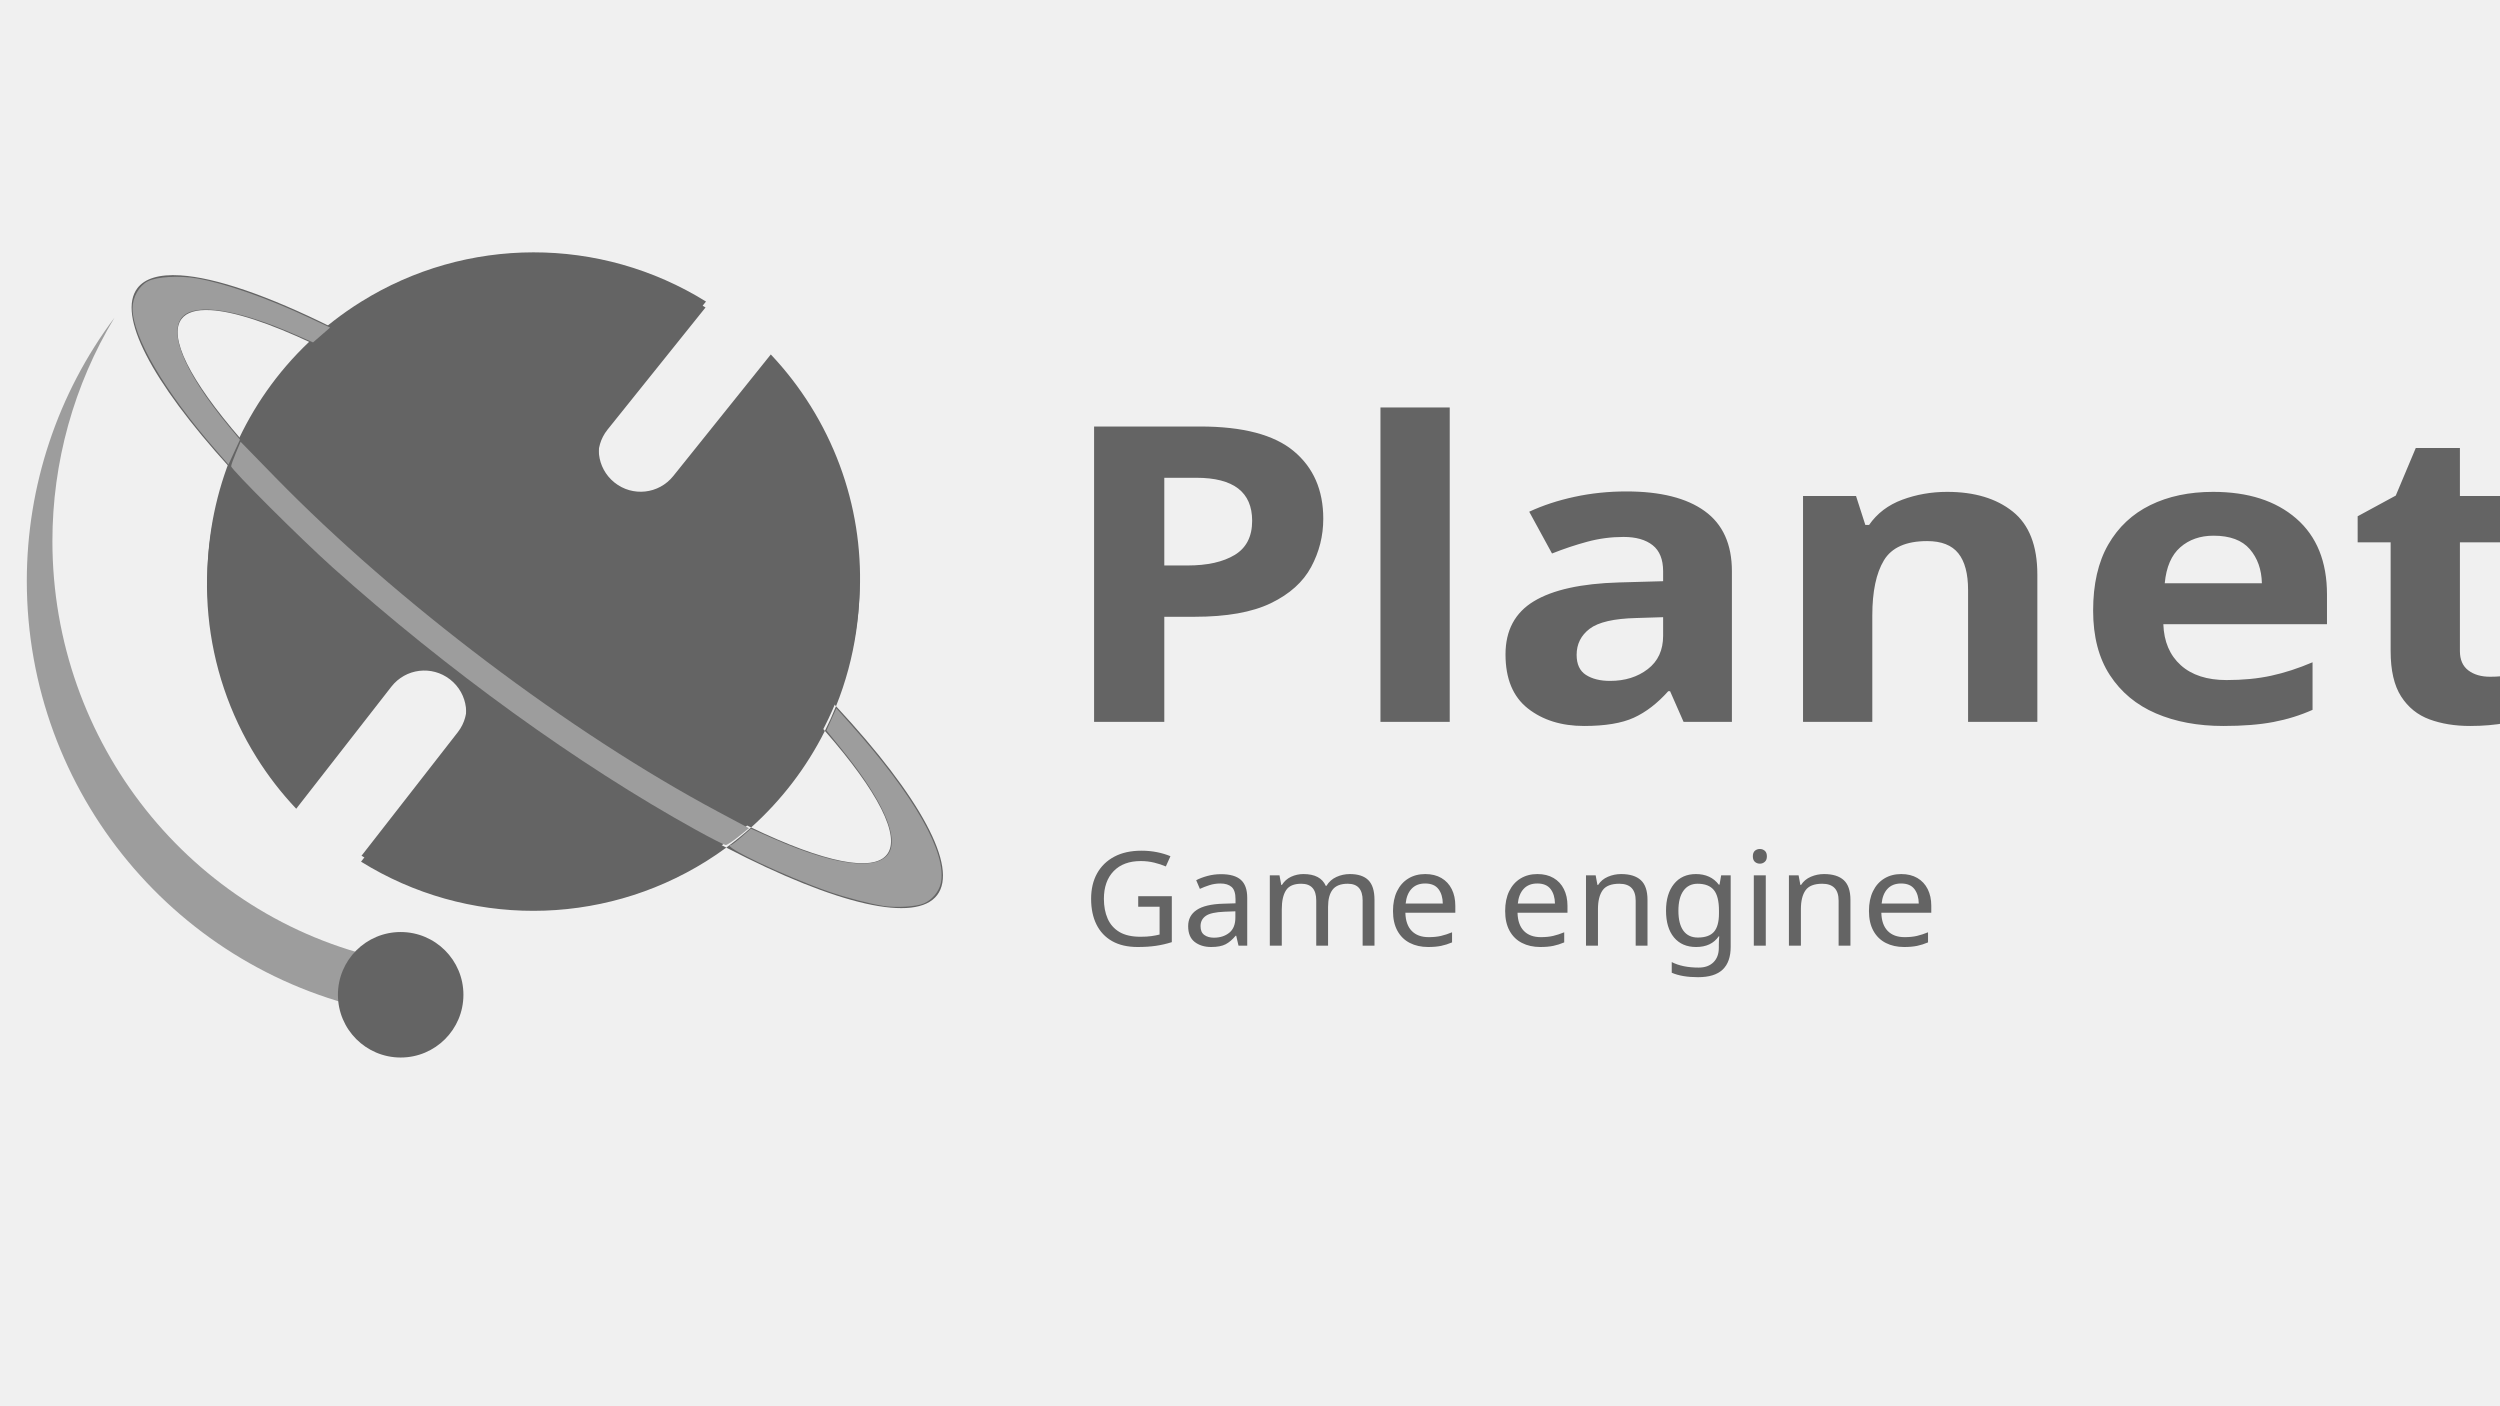
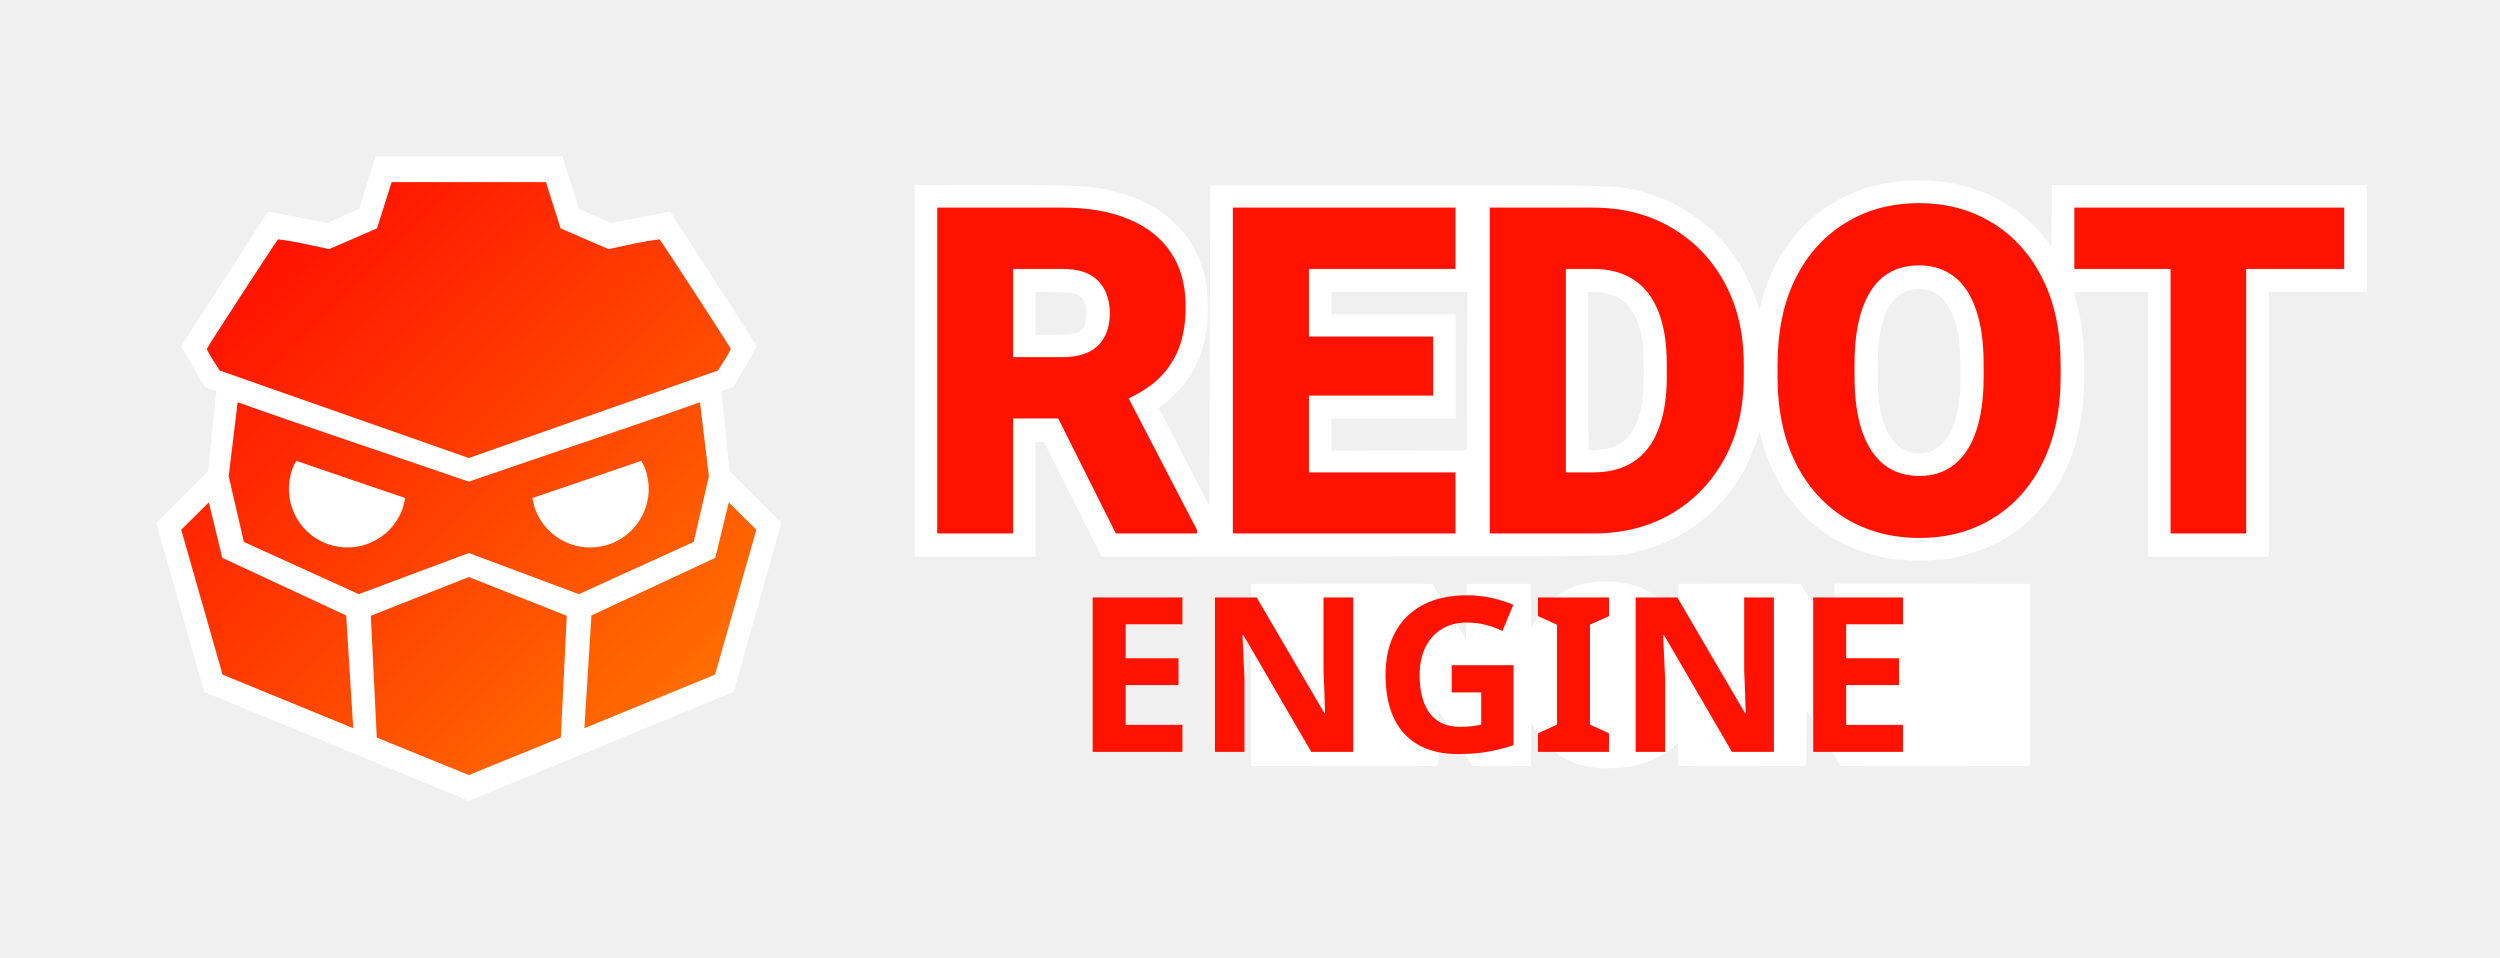
- <svg xmlns="http://www.w3.org/2000/svg" height="768" viewBox="0 0 1366 768" width="1366">
-   <path d="m385.759 164.761a178.286 178.286 0 0 0 -188.562.182 178.286 178.286 0 0 0 -56.794 245.655 178.286 178.286 0 0 0 21.697 28.079l51.975-66.688c7.784-9.988 22.093-11.765 32.081-3.981 9.988 7.784 11.761 22.089 3.977 32.077l-52.605 67.508a178.286 178.286 0 0 0 188.53-.201 178.286 178.286 0 0 0 56.794-245.655 178.286 178.286 0 0 0 -21.684-28.061l-53.298 66.437c-7.924 9.877-22.253 11.453-32.13 3.53-9.877-7.924-11.45-22.257-3.526-32.135z" fill="#646464" stroke-width="2.743" />
-   <path d="m290.128 141.115a178.286 178.286 0 0 0 -93.182 27.059 178.286 178.286 0 0 0 -15.396 10.784 274.286 61.714 37.192 0 1 149.331 95.148 274.286 61.714 37.192 0 1 125.925 111.761 178.286 178.286 0 0 0 -14.202-160.902 178.286 178.286 0 0 0 -21.686-28.061l-53.298 66.439c-7.924 9.877-22.255 11.449-32.132 3.525-9.877-7.924-11.449-22.255-3.525-32.132l53.545-66.745a178.286 178.286 0 0 0 -95.379-26.877zm166.677 244.752a178.286 178.286 0 0 1 -6.086 13.5 241.96 47.78 37.192 0 1 33.986 67.436 241.96 47.78 37.192 0 1 -74.304-14.673 178.286 178.286 0 0 1 -13.554 11.004 274.286 61.714 37.192 0 0 115.222 25.945 274.286 61.714 37.192 0 0 -55.264-103.211zm-59.957 77.266a274.286 61.714 37.192 0 1 -140.582-90.697 274.286 61.714 37.192 0 1 -131.132-117.434 178.286 178.286 0 0 0 15.021 158.824 178.286 178.286 0 0 0 21.696 28.077l51.975-66.686c7.784-9.988 22.091-11.764 32.079-3.98 9.988 7.784 11.764 22.091 3.98 32.079l-52.607 67.505a178.286 178.286 0 0 0 188.529-.198 178.286 178.286 0 0 0 11.041-7.489zm-271.715-208.131a178.286 178.286 0 0 1 6.595-14.968 241.96 47.78 37.192 0 1 -32.523-65.759 241.96 47.78 37.192 0 1 15.879-4.8 241.96 47.78 37.192 0 1 56.009 18.327 178.286 178.286 0 0 1 10.457-8.845 274.286 61.714 37.192 0 0 -83.031-28.5 274.286 61.714 37.192 0 0 -23.448 7.013 274.286 61.714 37.192 0 0 50.063 97.532zm45.959-67.2a178.286 178.286 0 0 0 -39.364 52.232 241.96 47.78 37.192 0 0 131.341 118.57 241.96 47.78 37.192 0 0 147.332 93.525 178.286 178.286 0 0 0 40.318-52.763 241.96 47.78 37.192 0 0 -129.879-116.893 241.96 47.78 37.192 0 0 -149.749-94.672z" fill="#646464" stroke-width="2.743" />
-   <g fill="#9d9d9d">
-     <g stroke-width=".98">
-       <path d="m482.747 495.007c-7.688-1.211-20.436-4.544-29.734-7.774-24.041-8.352-60.116-25.52-53.625-25.52.413 0 3.041-2.003 5.839-4.45l5.087-4.45 12.039 5.314c37.678 16.631 62.211 18.268 64.68 4.316 1.833-10.361-7.865-29.287-27.292-53.258l-8.159-10.068 2.705-6.057 2.705-6.057 7.35 8.212c35.364 39.513 53.347 71.145 49.702 87.425-1.042 4.653-4.783 9.084-9.304 11.018-4.119 1.763-15.092 2.436-21.992 1.349z" />
-       <path d="m118.014 246.027c-28.103-32.185-45.582-61.941-45.582-77.598 0-5.988 3.56-12.29 8.327-14.739 4.84-2.488 17.133-3.214 26.694-1.577 15.542 2.661 38.639 10.75 61.807 21.646l11.113 5.227-4.67 4.051-4.67 4.051-9.489-4.176c-28.728-12.643-50.612-16.875-59.651-11.535-11.582 6.842-2.645 30.486 23.363 61.809l5.865 7.064-3.146 6.792-3.146 6.792z" />
-       <path d="m380.025 453.308c-64-35.4-135.667-87.193-198.368-143.356-17.27-15.469-55.346-53.434-55.35-55.188-.001-.668 1.159-3.952 2.579-7.297l2.581-6.082 19.032 19.506c66.317 67.968 161.054 139.501 241.924 182.67l16.807 8.972-5.67 4.59c-3.119 2.524-6.273 4.588-7.011 4.587-.737-.001-8.174-3.782-16.525-8.401z" />
-     </g>
-     <path d="m62.571 173.541a240.001 240.001 0 0 0 -47.925 143.899 240.001 240.001 0 0 0 195.488 235.838v-29.132a230.303 233.766 0 0 1 -181.5-228.456 230.303 233.766 0 0 1 33.938-122.149z" stroke-width="2.743" />
+ <svg xmlns="http://www.w3.org/2000/svg" xmlns:xlink="http://www.w3.org/1999/xlink" xml:space="preserve" width="4371.184" height="1673.563" viewBox="0 0 1156.542 442.797">
+   <defs>
+     <linearGradient xlink:href="#a" id="b" x1="460.702" x2="521.851" y1="533.831" y2="595.225" gradientTransform="matrix(3.94524 0 0 3.94572 -1372.125 -2233.847)" gradientUnits="userSpaceOnUse" />
+     <linearGradient id="a">
+       <stop offset="0" stop-color="#ff1300" />
+       <stop offset="1" stop-color="#ff6e01" />
+     </linearGradient>
+   </defs>
+   <g stroke-width="1.198" paint-order="stroke fill markers">
+     <path fill="#fff" d="m502.457-178.547-9.149 29.155-17.822 7.776-32.742-6.327L394.66-73.32l13.157 22.643 6.502 2.239-.67 4.377-4.022 39.777-28.767 28.732 26.522 93.734 146.658 60.364 146.68-60.364 26.521-93.735-28.787-28.759-4.424-44.126 6.502-2.239 13.15-22.642-48.11-74.625-32.716 6.328-17.822-7.777-9.15-29.154z" color="#000" style="-inkscape-stroke:none" transform="translate(-245.754 221.398)scale(.83502)" />
+     <path fill="url(#b)" d="m511.302-164.25-8.117 25.642q-13.263 5.734-26.525 11.472c-9.38-1.975-18.785-4.263-28.29-5.41-1.501 1.689-39.47 60.077-39.459 60.68 1.75 4.283 4.753 7.967 7.026 11.975l138.099 48.504L692.135-59.89c2.272-4.008 5.276-7.692 7.025-11.975.01-.603-37.957-58.991-39.458-60.68-9.506 1.147-18.91 3.435-28.291 5.41q-13.261-5.738-26.524-11.472l-8.118-25.642zm-84.848 122c-.171-.052-.515.203-.528.29-1.664 13.56-4.914 40.694-4.914 40.694l8.414 36.373 63.66 28.92 60.95-22.79 60.948 22.79 63.66-28.92 8.415-36.373s-3.25-27.133-4.914-40.695c-.018-.116-.623-.534-.623-.111-41.674 14.813-85.146 29.158-127.487 43.77-42.341-14.612-85.813-28.957-127.487-43.77 0-.106-.038-.159-.095-.178zM458.47-9.83c19.995 6.896 40.153 13.745 60.31 20.593a32.457 32.448 0 0 1-1.525 6.201 32.457 32.448 0 0 1-41.69 19.2 32.457 32.448 0 0 1-19.203-41.679 32.457 32.448 0 0 1 2.108-4.315m191.131 0a32.457 32.448 0 0 1 2.109 4.315 32.457 32.448 0 0 1-19.205 41.678 32.457 32.448 0 0 1-41.689-19.199 32.457 32.448 0 0 1-1.525-6.201c20.157-6.848 40.316-13.697 60.31-20.593M410 13.189l-15.287 15.144 22.901 80.284 72.384 29.683-3.895-62.454-68.644-31.935zm288.071 0-7.459 30.722-68.643 31.935-3.895 62.454 72.383-29.683 22.902-80.284zM554.036 54.542l-54.28 21.476 3.295 67.467 50.985 20.765 50.984-20.765 3.295-67.467z" style="font-variation-settings:normal;-inkscape-stroke:none" transform="translate(-245.754 221.398)scale(.83502)" />
  </g>
-   <g fill="#646464">
-     <circle cx="218.927" cy="543.545" r="34.286" stroke-width="2.743" />
-     <text font-family="HarmonyOS Sans SC" font-size="239.605" font-weight="bold" stroke-width="5.99" transform="scale(1.060129 .9432812)" x="542.339" y="418.13">
-       <tspan fill="#646464" font-family="HarmonyOS Sans SC" font-weight="bold" stroke-width="5.99" x="542.339" y="418.13">Planet</tspan>
-     </text>
-     <text font-family="sans-serif" font-size="73.021" stroke-width="1.826" transform="scale(1.018446 .9818884)" x="580.934" y="526.255">
-       <tspan font-family="sans-serif" stroke-width="1.826" x="580.934" y="526.255">Game engine</tspan>
+   <path fill="#fff" d="M887.74 133.455c-14.89 0-28.082 3.455-39.59 10.354-11.507 6.82-20.52 16.572-27.04 29.272-3.157 6.192-5.529 12.987-7.137 20.369-.175-.53-.766-2.365-1.48-4.605-1.656-5.19-5.73-13.673-8.861-18.45-10.99-16.766-28.311-28.557-48.029-32.694-9.493-1.992-5.774-1.923-104.04-1.923h-91.678l-.19 74.094-.19 74.094-11.603-22.337c-6.381-12.285-11.644-22.518-11.694-22.74-.051-.22.803-1 1.898-1.732 3.208-2.145 9.052-8.231 11.63-12.11 4.314-6.492 6.655-12.425 8.129-20.598 1.08-5.995 1.158-17.844.153-23.403-.897-4.956-2.767-10.623-4.907-14.862-7.935-15.72-23.646-25.817-45.512-29.25-6.799-1.068-16.585-1.324-51.09-1.335l-33.38-.012v171.944h55.92v-53.067h3.994l13.314 26.538 13.314 26.54 118.306-.114c129.441-.123 119.966.04 129.644-2.224 18.597-4.349 34.941-15.716 45.61-31.72 4.695-7.043 6.912-11.906 10.827-23.745 1.629 7.316 4.01 14.07 7.177 20.24q9.776 18.93 27.039 29.16c3.728 2.194 7.645 3.997 11.714 5.486l.227.084q1.767.64 3.577 1.192c1.011.32 2.032.624 3.067.903l.086.022c3.186.855 6.462 1.553 9.867 2.017.78.107 2.32.09 3.37.164 2.36.201 4.755.333 7.206.348.174.001.279.013.452.014.05 0 .096.004.145.004 2.626 0 5.178-.146 7.697-.358.893-.066 2.276-.042 2.954-.133a80 80 0 0 0 9.523-1.876c.466-.115.934-.228 1.397-.352a66 66 0 0 0 1.993-.59c5.624-1.677 10.94-3.959 15.91-6.925q17.26-10.23 26.916-29.16 9.776-19.05 9.776-45.389v-6.233c0-12.215-1.614-23.21-4.769-33.038 1.08-.252 4.782-.278 16.816-.278h17.54v122.49h55.92v-122.49h45.268v-49.453H949.239l-.1 14.866-.091 13.7q-8.745-12.66-21.712-20.345c-11.507-6.899-24.711-10.354-39.597-10.354m.661 50.243c9.43.24 15.597 8.215 17.87 23.19.64 4.208.924 19.507.466 25-1.273 15.255-6.221 24.67-14.296 27.201-1.769.554-5.63.793-7.371.456-8.076-1.561-13.344-8.85-15.437-21.357-.867-5.177-1.065-9.234-.93-19.041.104-7.561.22-9.865.624-12.529 1.6-10.516 5.138-17.607 10.343-20.728 2.345-1.405 3.964-1.913 6.834-2.139a19 19 0 0 1 1.897-.053m-153.72 1.342 2.378.013c12.853.072 19.83 6.687 22.619 21.442.982 5.2.961 24.722-.032 30.09-2.294 12.386-7.13 18.84-15.645 20.879-2.593.621-8.69 1.118-9.069.739-.138-.138-.25-16.656-.25-36.707zm-118.687 0h62.771l-.096 36.614-.098 36.614-31.288.098-31.289.097v-14.84h57.441V195.31h-57.44v-5.136zm-136.946-.073 8.464.173c9.513.194 10.814.449 12.889 2.524 1.8 1.799 2.336 3.827 2.17 8.195-.207 5.43-1.767 7.633-6.057 8.553-1.048.225-5.407.41-9.686.41h-7.78v-9.928z" transform="translate(0 -49.993)" />
+   <path fill="#ff1300" d="M887.748 143.975c-12.77 0-24.083 3.042-33.954 9.116-9.868 6.004-17.598 14.59-23.19 25.77-5.52 11.112-8.279 24.403-8.279 39.862v5.488q0 23.189 8.386 39.959 8.385 16.667 23.19 25.673 14.906 9.009 34.058 9.01 19.153-.001 33.855-9.01 14.804-9.006 23.084-25.673 8.385-16.77 8.385-39.96v-5.487c0-15.46-2.794-28.75-8.385-39.861-5.59-11.181-13.32-19.767-23.19-25.771-9.868-6.074-21.193-9.116-33.96-9.116m-454.162 2.07v150.738h35.096V243.57h20.86l26.657 53.214h37.58v-1.558l-31.622-60.917c4.055-1.952 7.756-4.16 11.023-6.68q7.246-5.695 11.282-14.391t4.034-21.534c0-9.939-2.307-18.293-6.931-25.057-4.556-6.764-11.082-11.866-19.571-15.316q-12.629-5.282-30.227-5.284zm136.752 0v150.738H673.35V268.52h-67.809v-35.51h57.46v-27.33h-57.46v-31.266h67.809v-28.369h-79.611zm118.848 0v150.738h47.938q20.496-.002 36.128-9.115 15.633-9.211 24.537-25.462c5.934-10.905 8.905-23.506 8.905-37.793v-5.9q-.001-21.533-8.905-37.784c-5.935-10.905-14.152-19.398-24.643-25.471q-15.63-9.214-36.127-9.213h-33.442Zm270.436 0v28.369h44.514v122.37h34.99v-122.37h45.342v-28.369h-80.332zm-71.874 26.713q9.527 0 16.257 5.178 6.73 5.175 10.147 15.422c2.347 6.764 3.515 15.147 3.515 25.155v5.698c0 9.869-1.13 18.215-3.41 25.048q-3.417 10.25-10.145 15.633c-4.418 3.52-9.804 5.284-16.153 5.284-6.489 0-11.975-1.764-16.461-5.284q-6.626-5.383-10.147-15.633-3.417-10.248-3.416-25.048v-5.698c0-10.008 1.13-18.391 3.416-25.155q3.417-10.246 10.042-15.422 6.624-5.177 16.355-5.178m-419.066 1.656h23.085c7.247 0 12.661 1.829 16.25 5.487s5.39 8.658 5.39 15.008q-.002 6.419-2.492 10.974c-1.588 3.036-3.997 5.352-7.24 6.94-3.244 1.587-7.289 2.378-12.119 2.378h-22.874zm255.707 0h12.63q11.178-.001 18.732 4.967c5.039 3.244 8.835 8.115 11.389 14.602q3.935 9.73 3.936 24.327v6.103c0 9.663-1.32 17.778-3.936 24.335q-3.83 9.835-11.39 14.805c-5.036 3.313-11.24 4.967-18.626 4.967h-12.736Z" paint-order="stroke fill markers" style="-inkscape-font-specification:&quot;Heebo Ultra-Bold&quot;;font-variation-settings:normal" transform="translate(0 -49.993)" />
+   <g fill="#ff1300" stroke-linecap="square" stroke-width="12.774">
+     <path fill="#fff" d="M742.33 268.99c-14.59.005-26.144 6.735-32.592 18.984-.573 1.087-1.126 1.976-1.229 1.976-.11 0-.21-4.108-.24-9.916l-.054-9.916h-29.8l-.052 12.63c-.03 6.947-.131 12.709-.227 12.805-.096.095-3.53-5.45-7.633-12.322-4.102-6.873-7.598-12.658-7.768-12.856-.294-.342-2.5-.358-42.151-.309l-41.84.052v84.26l43.247.052c34.462.04 43.28-.001 43.41-.206.09-.142.165-5.875.167-12.742 0-6.867.075-12.485.164-12.485s3.48 5.572 7.535 12.382c4.056 6.81 7.512 12.544 7.682 12.743.288.339 1.144.358 13.786.308l13.48-.052.053-9.857c.03-5.605.135-9.937.242-10.044.114-.114.486.404.942 1.31 4.693 9.318 12.549 15.688 22.542 18.278 2.101.545 5.326 1.091 7.767 1.316 1.82.168 9.193-.078 11.7-.39 9.012-1.126 17.54-4.774 23.273-9.957.754-.682 1.425-1.24 1.49-1.24s.12 2.289.12 5.086.077 5.202.167 5.344c.13.205 6.195.247 29.642.206l29.478-.053.053-12.69c.041-9.948.108-12.689.308-12.685.14.002 3.585 5.608 7.654 12.457s7.52 12.58 7.67 12.737c.231.241 6.96.277 44.082.234l43.81-.053V270.12l-90.526-.103-.188 25.373-15.479-25.117c-.138-.224-6.002-.246-28.39-.205l-28.18.052-.103 9.967-.103 9.968-.406-.925c-2.23-5.078-3.968-7.778-6.884-10.695-6.397-6.4-14.984-9.447-26.62-9.443" />
+     <text xml:space="preserve" x="753.302" y="349.557" font-family="Heebo" font-size="100.544" font-weight="800" letter-spacing="0" paint-order="stroke fill markers" style="line-height:normal;-inkscape-font-specification:&quot;Heebo Ultra-Bold&quot;;text-align:end;text-decoration-color:#000" text-anchor="end" transform="scale(1.00494 .99508)">
+       <tspan x="753.302" y="349.557" style="text-align:center" text-anchor="middle">ENGINE</tspan>
    </text>
  </g>
</svg>
